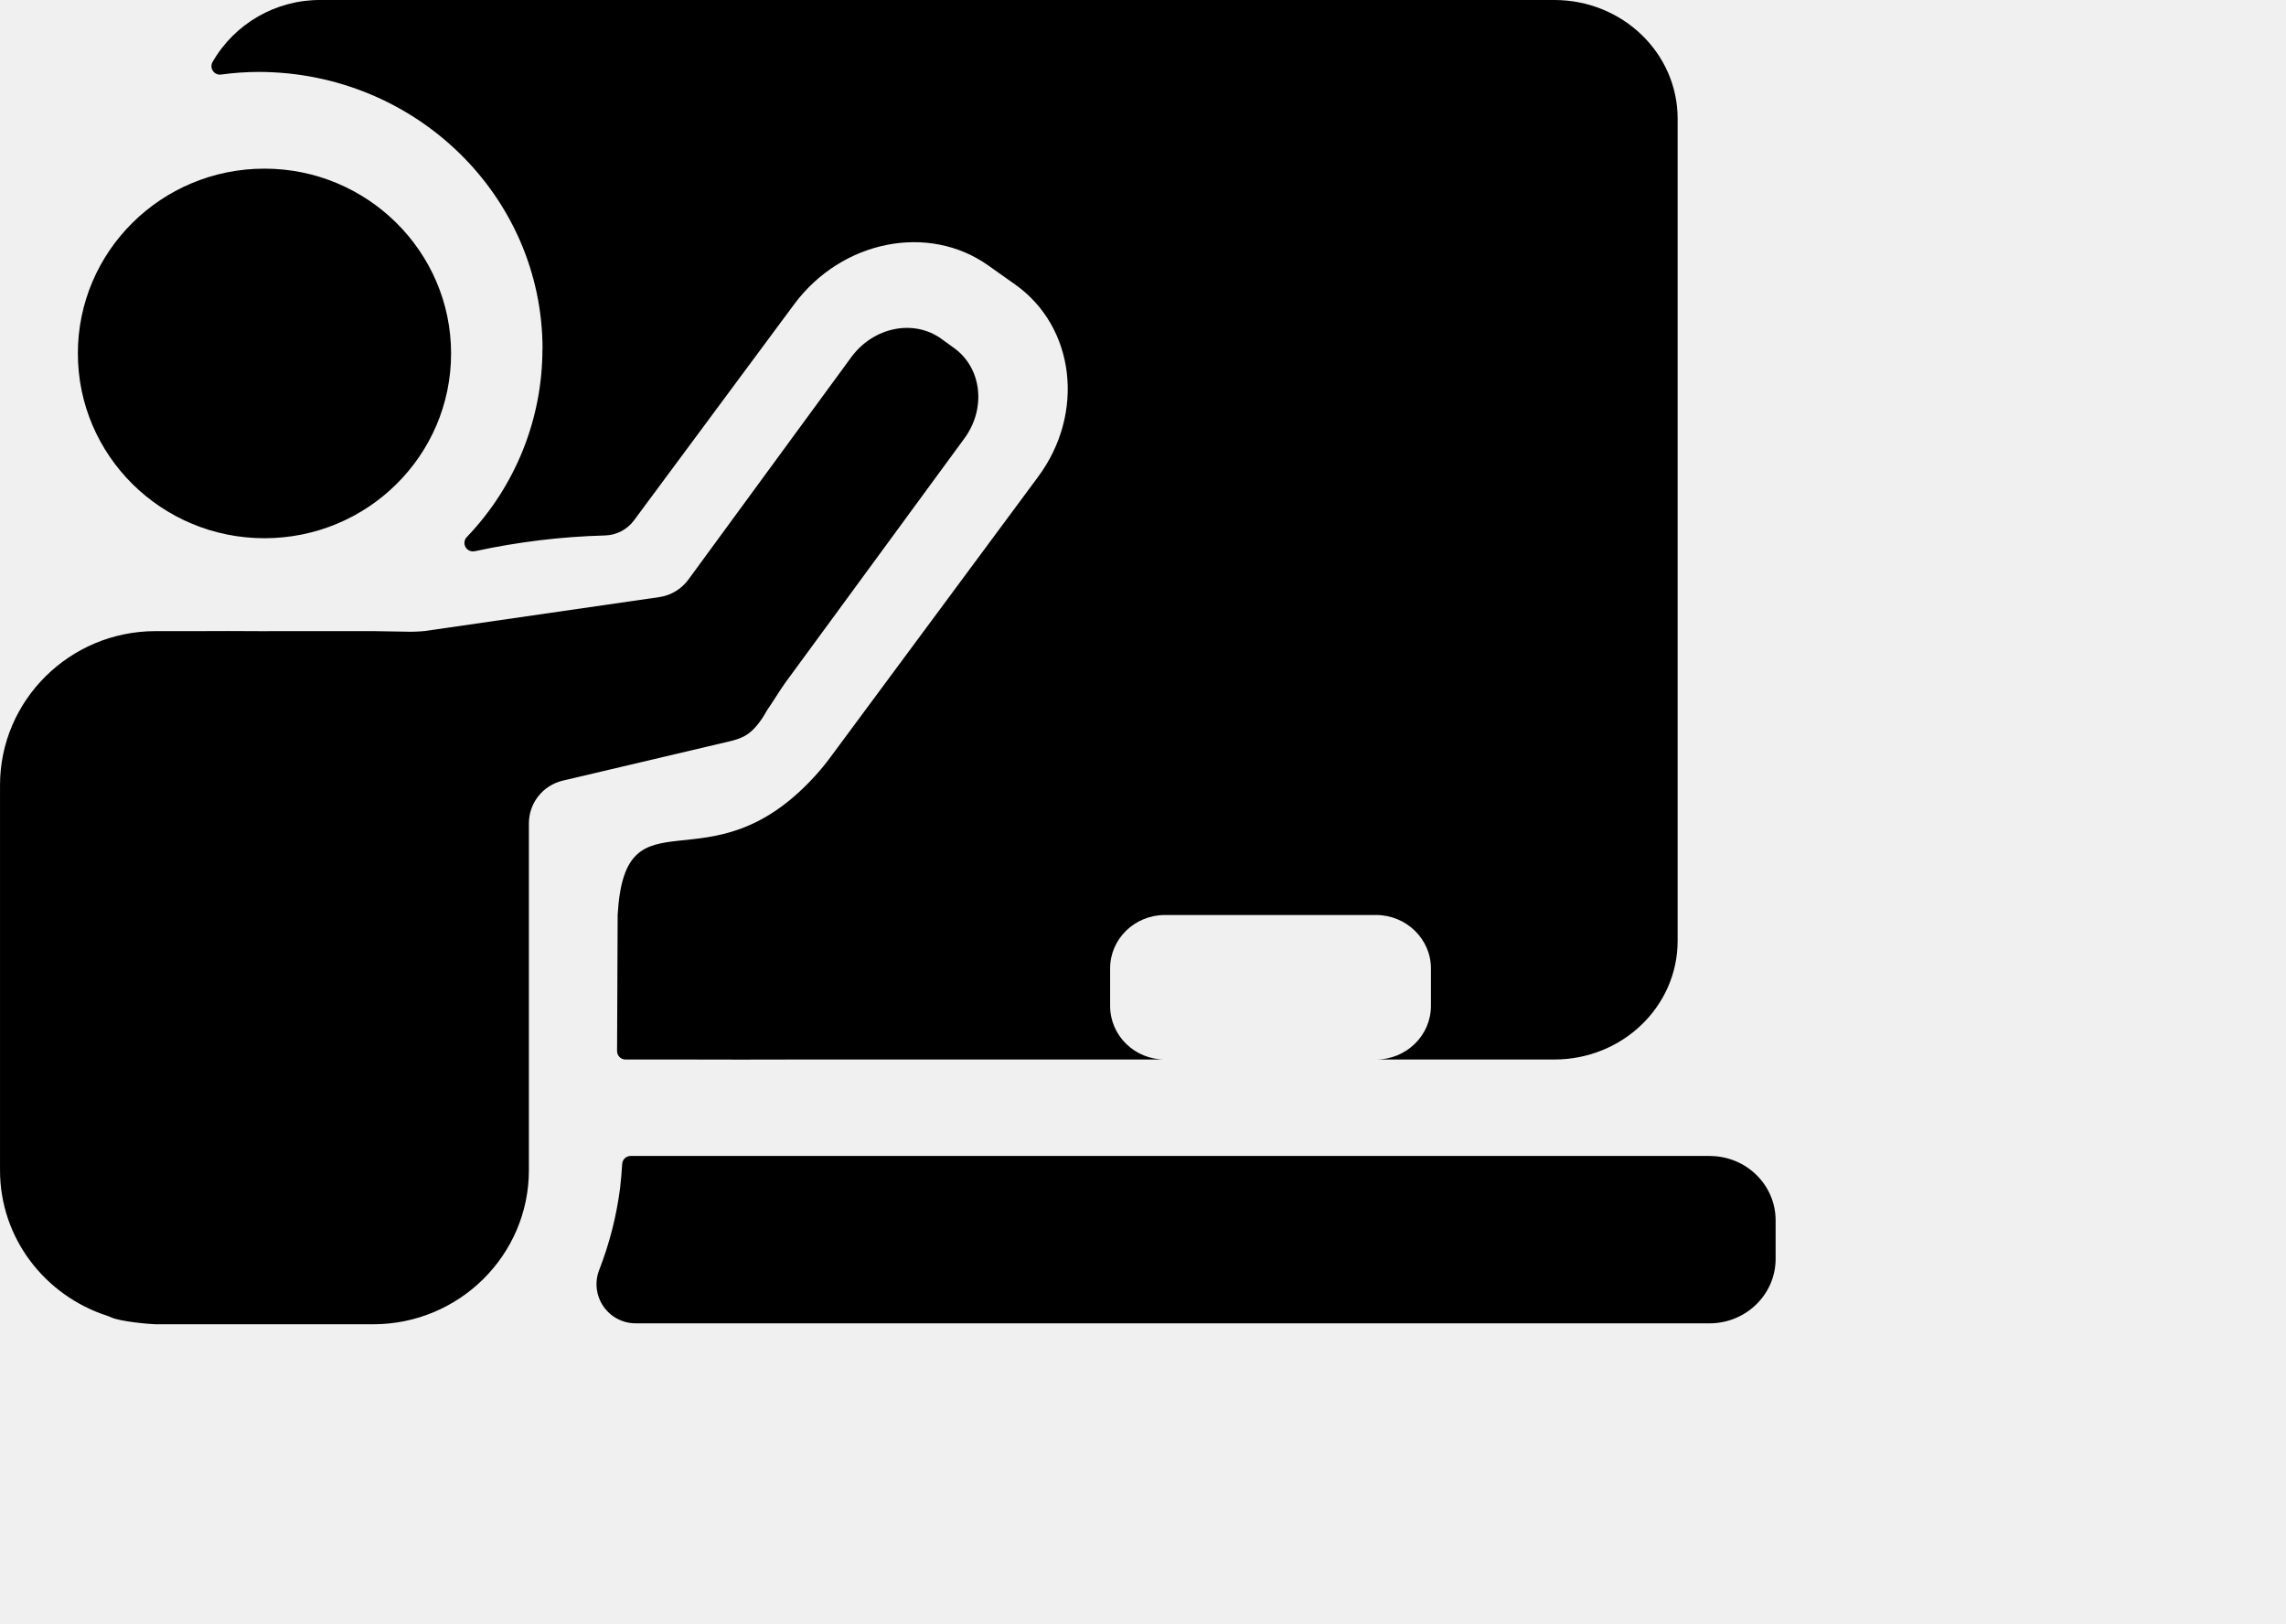
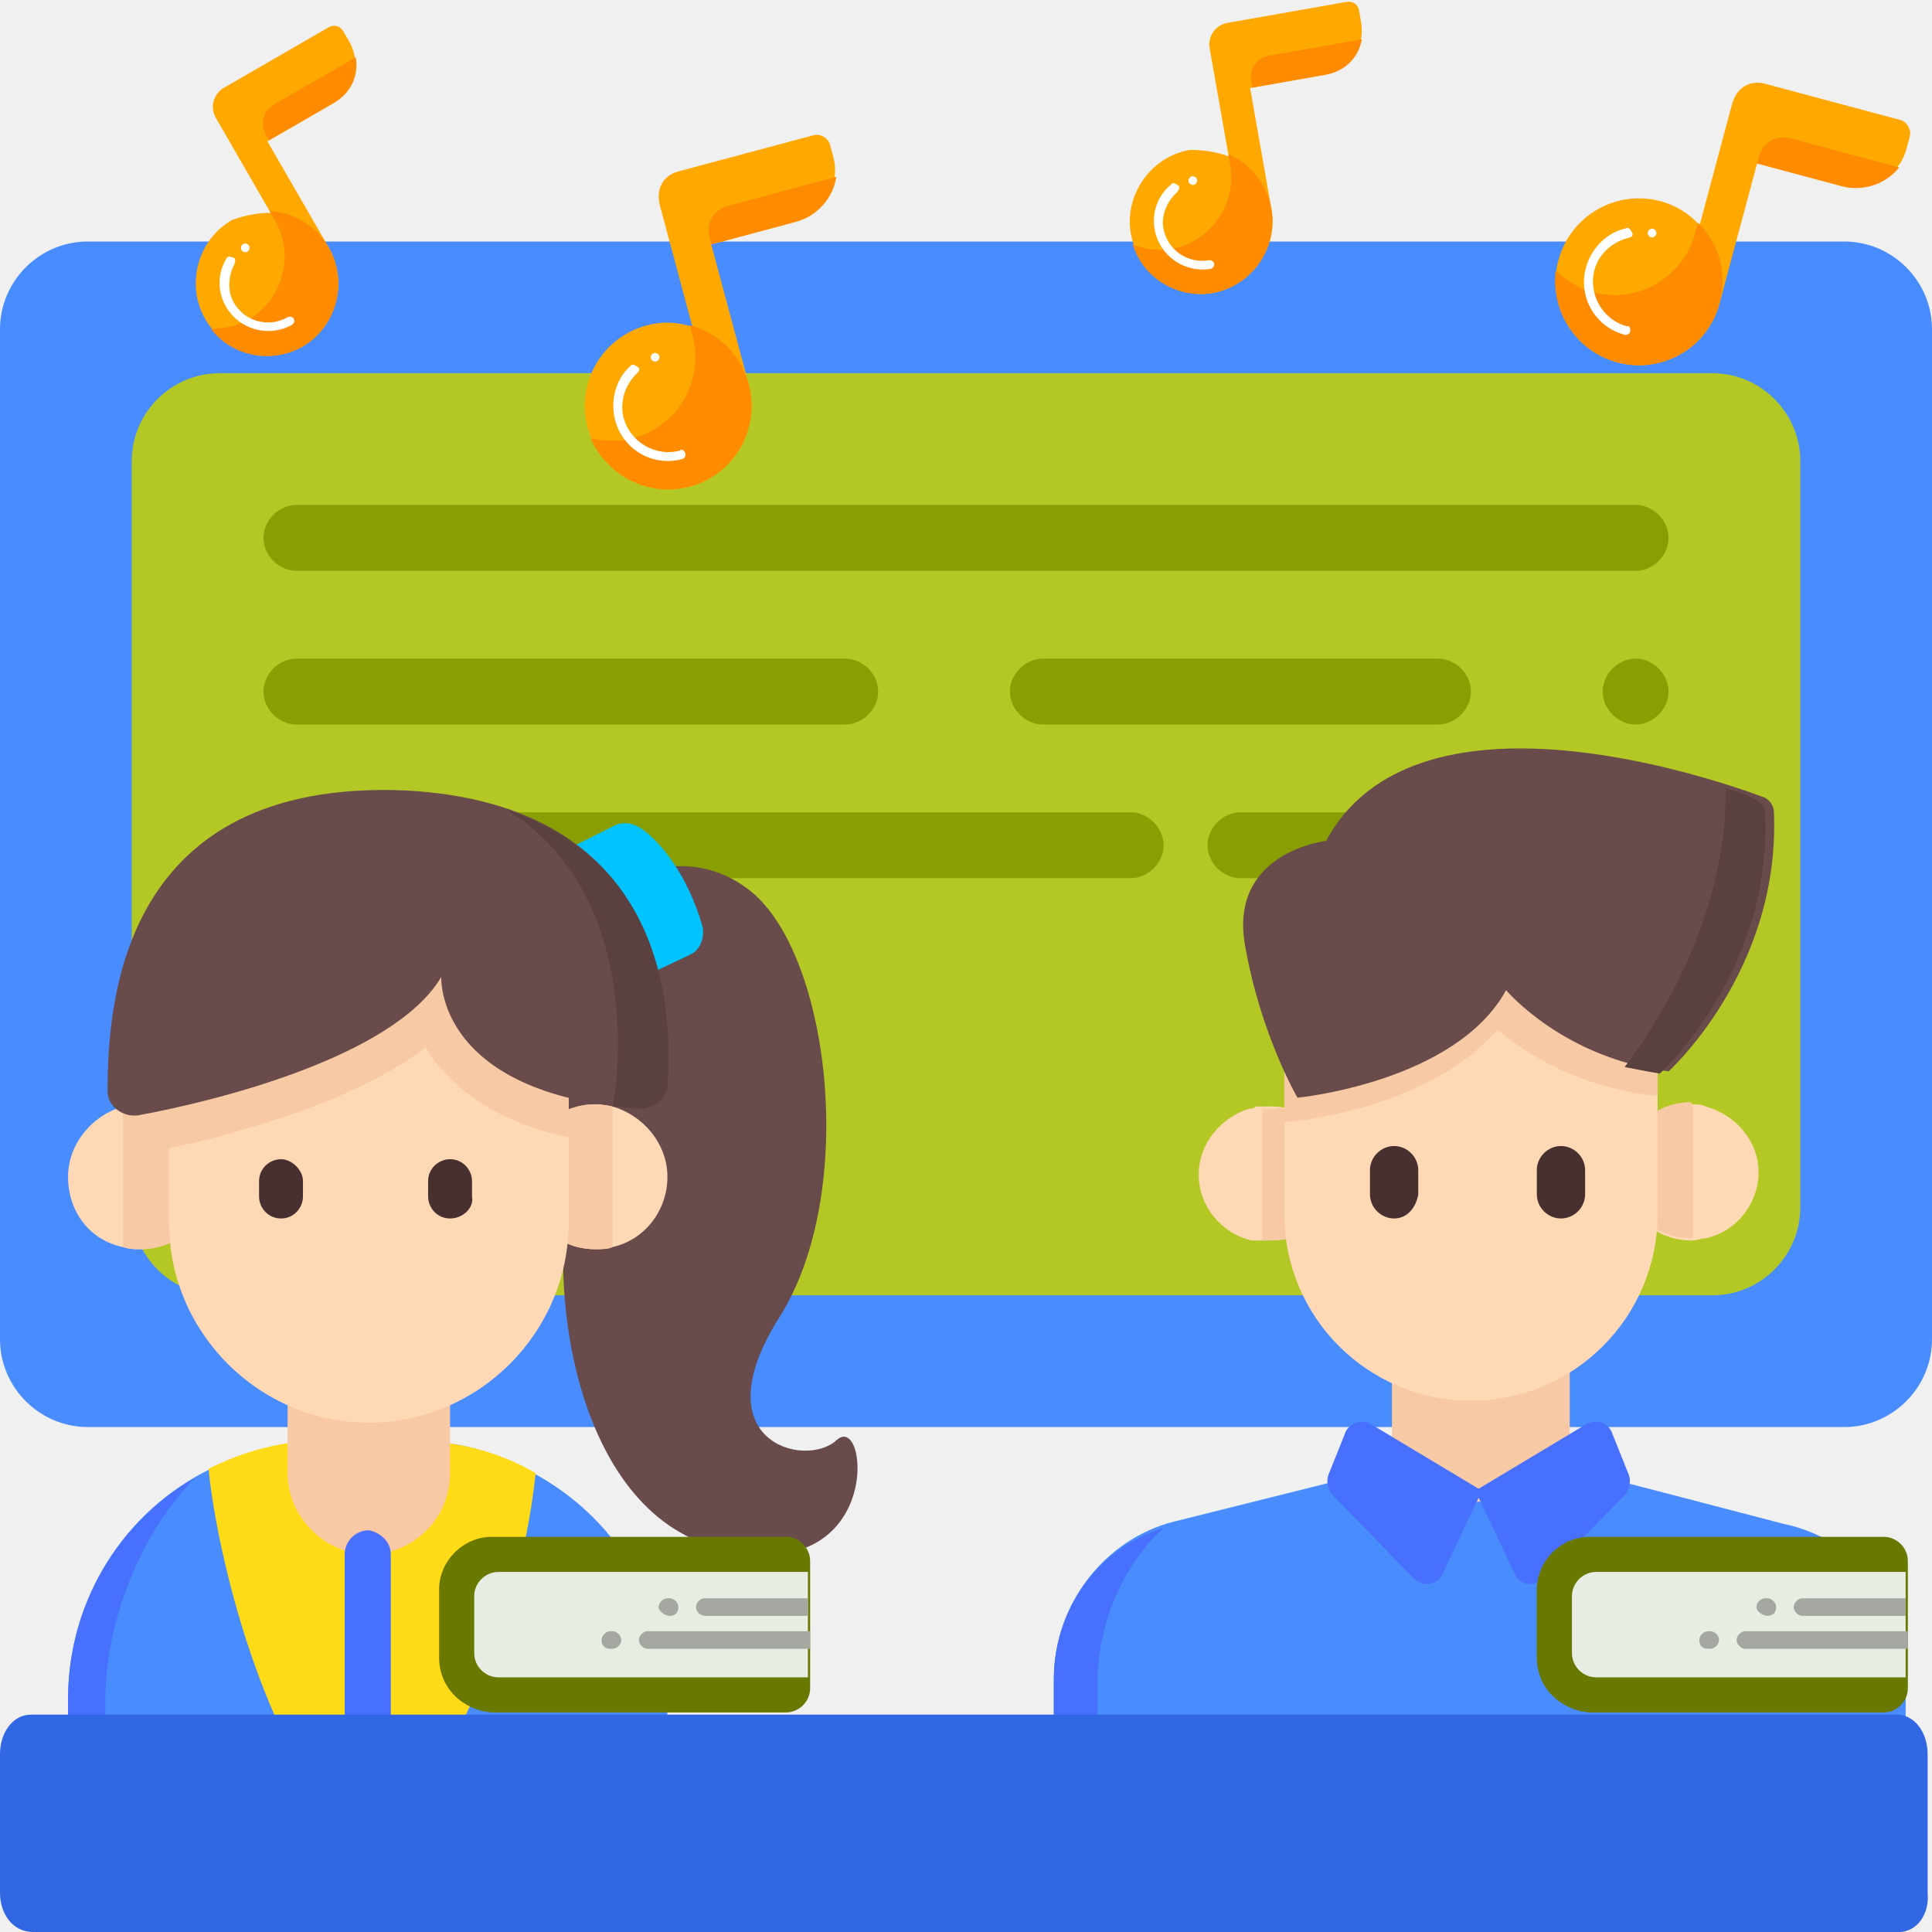
- <svg xmlns="http://www.w3.org/2000/svg" t="1787286617636" class="icon" viewBox="0 0 1442 1024" version="1.1" p-id="1695" width="281.641" height="200">
-   <path d="M1078.407 729.156H397.8a5.376 5.376 0 0 0-5.341 5.121c-0.29 5.132-0.755 10.276-1.347 15.409a218.81 218.81 0 0 1-13.11 51.3 24.698 24.698 0 0 0 22.945 33.755h677.46c22.875 0 41.651-18.184 41.651-40.641v-24.28c0-22.48-18.579-40.641-41.651-40.641z m-594.517-281.211c1.579-2.102 9.661-14.875 11.24-16.976l113.214-154.435c13.934-18.973 10.95-44.577-6.642-57.095l-7.826-5.666c-17.592-12.715-42.963-7.431-56.897 11.53l-102.821 140.385a27.705 27.705 0 0 1-18.393 10.973L267.854 398.05a95.61 95.61 0 0 1-12.773 0.383l-19.426-0.325H173.637c-5.806 0.093-9.742 0-15.026 0-13.295 0-16.349-0.151-34.011 0H98.161c-54.168 0-98.153 43.613-98.153 97.19v242.846c0 43.091 28.472 79.134 67.638 91.848a21.11 21.11 0 0 1 2.555 1.01c5.539 2.613 24.675 4.32 27.961 4.32h137.308c54.168 0 98.153-43.602 98.153-97.178v-218.764a27.705 27.705 0 0 1 21.354-26.962l106.27-25.035q0.987-0.232 1.962-0.534c5.121-1.591 12.215-3.484 20.68-18.904m-317.057-108.441c65.118 0 117.707-52.253 117.707-116.535S231.696 106.376 166.833 106.376c-65.118 0-117.719 52.253-117.719 116.546s52.601 116.581 117.719 116.581m175.336-119.275a171.353 171.353 0 0 1-47.77 118.59 5.341 5.341 0 0 0 5.016 8.871h0.197a442.161 442.161 0 0 1 81.944-9.928 23.479 23.479 0 0 0 18.37-9.533l101.091-136.367c29.923-40.281 84.661-51.231 122.41-24.385l16.999 12.03c37.75 26.788 44.194 81.282 14.282 121.423L524.077 477.299a151.265 151.265 0 0 1-10.218 12.459c-67.243 73.56-119.531 5.423-124.245 87.297v0.325l-0.372 85.59a5.341 5.341 0 0 0 5.341 5.365h42.336c20.483 0.151 40.281 0 61.205 0h236.739c-19.159 0-34.603-15.095-34.603-33.825v-23.665c0-18.579 15.444-33.674 34.603-33.674H868.015c18.973 0 34.614 15.095 34.614 33.674v23.653c0 18.579-15.455 33.825-34.614 33.825h112.436c42.963 0 77.798-33.43 77.798-74.884V74.885c0-41.454-34.835-74.884-77.798-74.884H202.225a78.054 78.054 0 0 0-68.172 39.131 5.341 5.341 0 0 0 5.399 7.896 174.082 174.082 0 0 1 23.862-1.66c98.699 0.197 178.913 78.216 178.913 174.802" p-id="1696" />
+ <svg xmlns="http://www.w3.org/2000/svg" t="1787295780792" class="icon" viewBox="0 0 1024 1024" version="1.1" p-id="4660" width="200" height="200">
+   <path d="M46.545 128h930.909c25.6 0 46.545 20.945 46.545 46.545v535.273c0 25.6-20.945 46.545-46.545 46.545H46.545c-25.6 0-46.545-20.945-46.545-46.545V174.545c0-25.6 20.945-46.545 46.545-46.545z" fill="#488CFE" p-id="4661" />
+   <path d="M116.364 197.818h791.273c25.6 0 46.545 20.945 46.545 46.545v395.636c0 25.6-20.945 46.545-46.545 46.545H116.364c-25.6 0-46.545-20.945-46.545-46.545V244.364c0-25.6 20.945-46.545 46.545-46.545z" fill="#B3C825" p-id="4662" />
+   <path d="M157.091 267.636h709.818c9.309 0 17.455 8.145 17.455 17.455s-8.145 17.455-17.455 17.455h-709.818c-9.309 0-17.455-8.145-17.455-17.455s8.145-17.455 17.455-17.455zM157.091 430.545h442.182c9.309 0 17.455 8.145 17.455 17.455s-8.145 17.455-17.455 17.455h-442.182c-9.309 0-17.455-8.145-17.455-17.455s8.145-17.455 17.455-17.455zM157.091 349.091h290.909c9.309 0 17.455 8.145 17.455 17.455s-8.145 17.455-17.455 17.455h-290.909c-9.309 0-17.455-8.145-17.455-17.455s8.145-17.455 17.455-17.455zM552.727 349.091h209.455c9.309 0 17.455 8.145 17.455 17.455s-8.145 17.455-17.455 17.455h-209.455c-9.309 0-17.455-8.145-17.455-17.455s8.145-17.455 17.455-17.455zM657.455 430.545h209.455c9.309 0 17.455 8.145 17.455 17.455s-8.145 17.455-17.455 17.455h-209.455c-9.309 0-17.455-8.145-17.455-17.455s8.145-17.455 17.455-17.455zM866.909 349.091c9.309 0 17.455 8.145 17.455 17.455s-8.145 17.455-17.455 17.455-17.455-8.145-17.455-17.455 8.145-17.455 17.455-17.455z" fill="#899E02" p-id="4663" />
+   <path d="M1010.036 890.182V965.818c0 5.818-4.655 9.309-9.309 9.309H567.855c-4.655 0-9.309-4.655-9.309-9.309v-75.636c0-39.564 26.764-74.473 64-83.782l116.364-29.091h89.6l62.836 16.291 53.527 13.964c39.564 8.145 65.164 41.891 65.164 82.618z" fill="#488CFE" p-id="4664" />
+   <path d="M616.727 809.891c-22.109 19.782-34.909 52.364-34.909 80.291v82.618h-13.964c-4.655 0-9.309-4.655-9.309-9.309v-73.309c0-37.236 23.273-69.818 58.182-80.291z" fill="#4870FE" p-id="4665" />
+   <path d="M737.745 708.655h94.255v87.273h-94.255z" fill="#F7C9A4" p-id="4666" />
+   <path d="M932.073 621.382c0 16.291-11.636 31.418-27.927 34.909-2.327 0-4.655 1.164-6.982 1.164H896c-19.782 0-36.073-16.291-36.073-36.073 0-19.782 16.291-36.073 36.073-36.073h1.164c2.327 0 4.655 0 6.982 1.164 16.291 4.655 27.927 18.618 27.927 34.909z" fill="#FFD9B6" p-id="4667" />
+   <path d="M897.164 585.309v70.982H896c-19.782 0-36.073-16.291-36.073-36.073 0-19.782 16.291-36.073 36.073-36.073l1.164 1.164z" fill="#F7C9A4" p-id="4668" />
+   <path d="M707.491 621.382c0 19.782-16.291 36.073-36.073 36.073H663.273c-15.127-3.491-27.927-17.455-27.927-34.909 0-16.291 11.636-30.255 26.764-34.909 1.164 0 2.327 0 3.491-1.164h5.818c20.945-1.164 36.073 15.127 36.073 34.909z" fill="#FFD9B6" p-id="4669" />
+   <path d="M710.982 621.382c0 19.782-16.291 36.073-36.073 36.073h-5.818v-69.818h5.818c20.945-2.327 36.073 13.964 36.073 33.745z" fill="#F7C9A4" p-id="4670" />
+   <path d="M878.545 518.982v124.509c0 54.691-44.218 98.909-98.909 98.909s-98.909-44.218-98.909-98.909V518.982h197.818z" fill="#FFD9B6" p-id="4671" />
+   <path d="M738.909 645.818c-6.982 0-12.8-5.818-12.8-12.8v-12.8c0-6.982 5.818-12.8 12.8-12.8 6.982 0 12.8 5.818 12.8 12.8v12.8c-1.164 6.982-5.818 12.8-12.8 12.8zM827.345 645.818c-6.982 0-12.8-5.818-12.8-12.8v-12.8c0-6.982 5.818-12.8 12.8-12.8 6.982 0 12.8 5.818 12.8 12.8v12.8c0 6.982-5.818 12.8-12.8 12.8z" fill="#493030" p-id="4672" />
+   <path d="M878.545 518.982v61.673h-2.327c-39.564-4.655-67.491-22.109-82.618-34.909-36.073 41.891-108.218 48.873-111.709 48.873h-1.164v-76.8h197.818v1.164z" fill="#F7C9A4" p-id="4673" />
+   <path d="M643.491 929.745v44.218h-17.455v-44.218c0-4.655 3.491-8.145 8.145-8.145 4.655 0 9.309 3.491 9.309 8.145zM944.873 929.745v44.218h-17.455v-44.218c0-4.655 3.491-8.145 8.145-8.145 5.818 0 9.309 3.491 9.309 8.145zM727.273 755.2l58.182 34.909-20.945 44.218c-2.327 5.818-10.473 6.982-15.127 2.327l-43.055-44.218c-2.327-2.327-3.491-6.982-2.327-10.473l9.309-23.273c2.327-4.655 9.309-6.982 13.964-3.491z" fill="#4870FE" p-id="4674" />
+   <path d="M840.145 755.2l-58.182 34.909 20.945 44.218c2.327 5.818 10.473 6.982 15.127 2.327l43.055-44.218c2.327-2.327 3.491-6.982 2.327-10.473l-9.309-23.273c-2.327-4.655-8.145-6.982-13.964-3.491z" fill="#4870FE" p-id="4675" />
+   <path d="M687.709 581.818s83.782-8.145 110.545-57.018c0 0 30.255 36.073 86.109 43.055 0 0 59.345-53.527 55.855-137.309 0-3.491-2.327-6.982-5.818-8.145-31.418-11.636-185.018-62.836-231.564 23.273 0 0-51.2 5.818-43.055 54.691 8.145 47.709 27.927 81.455 27.927 81.455z" fill="#694B4B" p-id="4676" />
+   <path d="M879.709 569.018c-6.982-1.164-12.8-2.327-18.618-3.491 11.636-15.127 54.691-75.636 53.527-147.782 6.982 2.327 11.636 3.491 15.127 5.818 3.491 1.164 5.818 4.655 5.818 8.145 3.491 83.782-55.855 137.309-55.855 137.309z" fill="#5B4040" p-id="4677" />
+   <path d="M306.036 479.418s50.036-40.727 91.927-6.982 57.018 159.418 15.127 225.745c-41.891 66.327 13.964 80.291 30.255 65.164 17.455-16.291 25.6 80.291-62.836 57.018-76.8-19.782-91.927-141.964-76.8-198.982 2.327-9.309-17.455-45.382-13.964-51.2 26.764-37.236 31.418-80.291 16.291-90.764z" fill="#694B4B" p-id="4678" />
+   <path d="M304.873 448l20.945-10.473c4.655-2.327 10.473-1.164 15.127 2.327 9.309 6.982 23.273 23.273 31.418 51.2 1.164 5.818-1.164 12.8-6.982 15.127l-22.109 10.473-38.4-68.655z" fill="#00C3FF" p-id="4679" />
+   <path d="M353.745 900.655v59.345c0 6.982-5.818 12.8-12.8 12.8H48.873c-6.982 0-12.8-5.818-12.8-12.8v-59.345c0-53.527 30.255-100.073 75.636-122.182 18.618-9.309 39.564-15.127 61.673-15.127h43.055c24.436 0 46.545 5.818 66.327 17.455 43.055 23.273 70.982 67.491 70.982 119.855z" fill="#488CFE" p-id="4680" />
+   <path d="M36.073 900.655v59.345c0 6.982 5.818 12.8 12.8 12.8h6.982v-72.145c0-40.727 18.618-88.436 47.709-117.527-40.727 23.273-67.491 67.491-67.491 117.527z" fill="#4870FE" p-id="4681" />
+   <path d="M283.927 780.8c-10.473 95.418-53.527 162.909-76.8 192h-23.273c-48.873-57.018-69.818-157.091-73.309-194.327 18.618-9.309 39.564-15.127 61.673-15.127h43.055c25.6 0 48.873 5.818 68.655 17.455z" fill="#FFDB17" p-id="4682" />
+   <path d="M195.491 823.855c-23.273 0-43.055-19.782-43.055-43.055v-66.327h86.109v66.327c0 24.436-19.782 43.055-43.055 43.055z" fill="#F7C9A4" p-id="4683" />
+   <path d="M353.745 623.709c0 18.618-12.8 33.745-29.091 37.236-2.327 1.164-5.818 1.164-9.309 1.164-20.945 0-38.4-17.455-38.4-38.4 0-20.945 17.455-38.4 38.4-38.4 3.491 0 5.818 0 9.309 1.164 16.291 4.655 29.091 19.782 29.091 37.236z" fill="#FFD9B6" p-id="4684" />
+   <path d="M324.655 586.473V660.945c-2.327 1.164-5.818 1.164-9.309 1.164-20.945 0-38.4-17.455-38.4-38.4 0-20.945 17.455-38.4 38.4-38.4 3.491 0 6.982 1.164 9.309 1.164z" fill="#F7C9A4" p-id="4685" />
+   <path d="M112.873 623.709c0 20.945-17.455 38.4-38.4 38.4-3.491 0-5.818 0-9.309-1.164-17.455-3.491-29.091-18.618-29.091-37.236 0-17.455 12.8-32.582 29.091-37.236 3.491-1.164 5.818-1.164 9.309-1.164 20.945 0 38.4 17.455 38.4 38.4z" fill="#FFD9B6" p-id="4686" />
+   <path d="M112.873 623.709c0 20.945-17.455 38.4-38.4 38.4-3.491 0-5.818 0-9.309-1.164V586.473c3.491-1.164 5.818-1.164 9.309-1.164 20.945 0 38.4 17.455 38.4 38.4z" fill="#F7C9A4" p-id="4687" />
+   <path d="M301.382 514.327v133.818c0 58.182-47.709 105.891-105.891 105.891s-105.891-47.709-105.891-105.891V514.327h211.782z" fill="#FFD9B6" p-id="4688" />
+   <path d="M148.945 645.818c-6.982 0-11.636-5.818-11.636-11.636v-8.145c0-6.982 5.818-11.636 11.636-11.636s11.636 5.818 11.636 11.636v8.145c0 5.818-4.655 11.636-11.636 11.636zM238.545 645.818c-6.982 0-11.636-5.818-11.636-11.636v-8.145c0-6.982 5.818-11.636 11.636-11.636 6.982 0 11.636 5.818 11.636 11.636v8.145c1.164 5.818-4.655 11.636-11.636 11.636z" fill="#493030" p-id="4689" />
+   <path d="M301.382 514.327v88.436c-27.927-5.818-50.036-17.455-65.164-33.745-4.655-4.655-8.145-9.309-10.473-13.964-19.782 15.127-48.873 29.091-87.273 40.727-18.618 5.818-36.073 10.473-50.036 12.8v-94.255h212.945z" fill="#F7C9A4" p-id="4690" />
+   <path d="M73.309 591.127c38.4-6.982 134.982-30.255 160.582-73.309 0 0-3.491 61.673 104.727 69.818 6.982 0 13.964-4.655 13.964-11.636 4.655-38.4 2.327-150.109-138.473-157.091-148.945-5.818-157.091 110.545-157.091 159.418 0 8.145 8.145 13.964 16.291 12.8z" fill="#694B4B" p-id="4691" />
+   <path d="M338.618 587.636c-4.655 0-9.309-1.164-13.964-1.164 2.327-9.309 17.455-111.709-55.855-157.091 87.273 29.091 87.273 114.036 84.945 146.618-1.164 6.982-8.145 11.636-15.127 11.636z" fill="#5B4040" p-id="4692" />
+   <path d="M308.364 940.218v32.582h-24.436v-32.582c0-6.982 5.818-12.8 12.8-12.8 5.818 0 11.636 5.818 11.636 12.8zM101.236 940.218v32.582H76.8v-32.582c0-6.982 5.818-12.8 12.8-12.8s11.636 5.818 11.636 12.8zM207.127 823.855v147.782h-24.436V823.855c0-6.982 5.818-12.8 12.8-12.8 5.818 1.164 11.636 5.818 11.636 12.8z" fill="#4870FE" p-id="4693" />
+   <path d="M1006.545 1024h-989.091C6.982 1024 0 1014.691 0 1003.055v-73.309c0-11.636 6.982-20.945 16.291-20.945h989.091c9.309 0 16.291 9.309 16.291 20.945v73.309c1.164 11.636-5.818 20.945-15.127 20.945z" fill="#3167E2" p-id="4694" />
+   <path d="M1011.2 827.345v67.491c0 6.982-5.818 12.8-12.8 12.8H842.473c-15.127-1.164-27.927-12.8-27.927-29.091v-36.073c0-15.127 12.8-27.927 27.927-27.927h155.927c6.982 0 12.8 5.818 12.8 12.8z" fill="#697900" p-id="4695" />
+   <path d="M1010.036 889.018H845.964c-6.982 0-12.8-5.818-12.8-12.8v-30.255c0-6.982 5.818-12.8 12.8-12.8h164.073v55.855z" fill="#E7EDE2" p-id="4696" />
+   <path d="M911.127 869.236c0 2.327-2.327 4.655-4.655 4.655h-1.164c-2.327 0-4.655-1.164-4.655-4.655 0-2.327 2.327-4.655 4.655-4.655h1.164c2.327 0 4.655 2.327 4.655 4.655z m25.6-12.8c3.491 0 4.655-2.327 4.655-4.655s-2.327-4.655-4.655-4.655h-1.164c-2.327 0-4.655 2.327-4.655 4.655s3.491 4.655 5.818 4.655z m73.309-9.309h-54.691c-2.327 0-4.655 2.327-4.655 4.655s2.327 4.655 4.655 4.655h54.691v-9.309c1.164 0 1.164 0 0 0z m-84.945 17.455c-2.327 0-4.655 2.327-4.655 4.655s2.327 4.655 4.655 4.655h86.109v-9.309h-86.109z" fill="#A5A8A0" p-id="4697" />
+   <path d="M429.382 827.345v67.491c0 6.982-5.818 12.8-12.8 12.8H260.655c-15.127-1.164-27.927-12.8-27.927-29.091v-36.073c0-15.127 12.8-27.927 27.927-27.927h155.927c6.982 0 12.8 5.818 12.8 12.8z" fill="#697900" p-id="4698" />
+   <path d="M428.218 889.018H264.145c-6.982 0-12.8-5.818-12.8-12.8v-30.255c0-6.982 5.818-12.8 12.8-12.8h164.073v55.855z" fill="#E7EDE2" p-id="4699" />
+   <path d="M329.309 869.236c0 2.327-2.327 4.655-4.655 4.655h-1.164c-2.327 0-4.655-1.164-4.655-4.655 0-2.327 2.327-4.655 4.655-4.655h1.164c2.327 0 4.655 2.327 4.655 4.655z m25.6-12.8c3.491 0 4.655-2.327 4.655-4.655s-2.327-4.655-4.655-4.655h-1.164c-2.327 0-4.655 2.327-4.655 4.655s3.491 4.655 5.818 4.655z m73.309-9.309h-54.691c-2.327 0-4.655 2.327-4.655 4.655s2.327 4.655 4.655 4.655h54.691v-9.309c1.164 0 1.164 0 0 0z m-84.945 17.455c-2.327 0-4.655 2.327-4.655 4.655s2.327 4.655 4.655 4.655h86.109v-9.309h-86.109z" fill="#A5A8A0" p-id="4700" />
+   <path d="M182.016 16.675l2.909 5.039c6.982 12.102 3.142 26.403-8.937 33.385l-34.269 19.782 32 55.424 0.582 1.001c10.473 18.153 4.084 41.984-14.057 52.457-17.129 9.891-40.972 3.503-51.444-14.639s-4.084-41.972 14.057-52.445c6.633-2.49 13.847-3.956 20.62-3.84l-16.291-28.23-12.8-22.167c-3.491-6.051-0.78-12.986 4.259-15.895l5.039-2.909 50.385-29.091c3.025-1.745 6.202-0.896 7.948 2.129z" fill="#FFA800" p-id="4701" />
+   <path d="M174.313 131.305c10.473 18.153 4.073 41.984-14.068 52.457-16.116 9.309-37.213 5.364-48.535-9.6 6.784 0.116 13.999-1.361 20.038-4.852 18.153-10.473 24.529-34.316 14.057-52.445l-2.909-5.039c12.567 0.815 24.436 7.389 31.418 19.479zM145.233 55.389c-6.051 3.491-7.168 10.857-4.259 15.895l1.745 3.025 34.257-19.782c9.076-5.236 13.219-14.348 11.59-24.157l-43.334 25.018z" fill="#FF8B00" p-id="4702" />
+   <path d="M155.706 168.913a2.502 2.502 0 0 1-0.849 3.188 25.833 25.833 0 0 1-34.967-9.379 24.948 24.948 0 0 1 0.023-25.542c0.431-1.594 2.013-1.164 3.607-0.733 1.594 0.419 1.164 2.013 0.733 3.607-3.293 5.935-3.828 14.301-0.337 20.34a20.864 20.864 0 0 0 28.614 7.68 2.502 2.502 0 0 1 3.177 0.838z m-24.553-35.537a2.502 2.502 0 0 0 0.849-3.177 2.502 2.502 0 0 0-3.177-0.849 2.502 2.502 0 0 0-0.849 3.177c0.582 1.012 2.176 1.431 3.177 0.849z" fill="#FFFFFF" p-id="4703" />
+   <path d="M439.889 76.567l1.804 6.749c3.91 14.604-5.132 30.278-19.747 34.188l-44.963 12.055 19.281 71.936 0.593 2.246a44.195 44.195 0 0 1-31.267 54.156c-23.599 6.319-47.825-7.668-54.156-31.267s7.668-47.825 31.267-54.156a41.961 41.961 0 0 1 24.285 0.721l-9.937-37.097-7.215-26.973c-2.42-8.995 1.699-16.116 9.565-18.223l6.749-1.815 65.187-17.455c3.375-0.908 7.645 1.559 8.553 4.934z" fill="#FFA800" p-id="4704" />
+   <path d="M396.858 203.741a44.195 44.195 0 0 1-31.267 54.156c-21.353 5.725-43.555-5.201-52.643-25.647 7.645 1.559 14.988 2.001 22.854-0.105a44.195 44.195 0 0 0 31.267-54.156l-1.501-5.62c15.593 4.259 27.078 15.639 31.302 31.372z m-10.903-94.662c-7.866 2.106-11.985 9.239-9.879 17.105l0.908 3.375 44.963-12.055a29.393 29.393 0 0 0 21.329-23.785l-57.321 15.36z" fill="#FF8B00" p-id="4705" />
+   <path d="M363.322 240.431a2.502 2.502 0 0 1-1.641 2.851 28.812 28.812 0 0 1-35.631-20.573c-2.711-10.112 0.198-21.737 7.983-28.637 0.826-1.431 2.257-0.605 3.677 0.221 1.42 0.815 1.722 1.943-0.221 3.677-6.668 6.598-9.053 15.674-6.947 23.54 3.316 12.358 16.442 20.887 29.929 17.28 0.826-1.431 2.56 0.524 2.851 1.641z m-15.5-48.849a2.502 2.502 0 0 0 1.652-2.851 2.502 2.502 0 0 0-2.851-1.641 2.502 2.502 0 0 0-1.652 2.851 2.502 2.502 0 0 0 2.851 1.641z" fill="#FFFFFF" p-id="4706" />
+   <path d="M720.349 5.725l1.001 5.737c2.432 13.754-6.063 25.879-19.817 28.311l-38.959 6.865 11.113 63.023 0.198 1.152c3.642 20.631-10.519 40.844-31.151 44.486-19.479 3.433-39.703-10.729-43.334-31.348-3.642-20.631 10.519-40.844 31.151-44.486 7.075-0.07 14.348 1.012 20.689 3.433l-5.655-32.081-4.445-25.216a11.66 11.66 0 0 1 9.425-13.475l5.737-1.012 57.297-10.1c3.444-0.605 6.132 1.28 6.749 4.713z" fill="#FFA800" p-id="4707" />
+   <path d="M673.885 110.813c3.642 20.631-10.519 40.844-31.151 44.486-18.339 3.235-36.806-7.692-42.321-25.623 6.33 2.432 13.615 3.503 20.48 2.292 20.631-3.631 34.793-23.855 31.151-44.486l-1.001-5.725a38.679 38.679 0 0 1 22.842 29.056z m-1.338-81.292c-6.865 1.21-10.449 7.75-9.437 13.475l0.605 3.444 38.959-6.865c10.321-1.827 17.338-8.972 19.153-18.746l-49.28 8.692z" fill="#FF8B00" p-id="4708" />
+   <path d="M643.549 139.788a2.502 2.502 0 0 1-1.885 2.7 25.833 25.833 0 0 1-29.661-20.759 24.948 24.948 0 0 1 8.762-24.006c0.954-1.338 2.292-0.396 3.642 0.547 1.35 0.931 0.407 2.292-0.535 3.642-5.12 4.445-8.495 12.125-7.284 19.002a20.864 20.864 0 0 0 24.262 16.989 2.502 2.502 0 0 1 2.7 1.885z m-10.915-41.786a2.502 2.502 0 0 0 1.885-2.7 2.502 2.502 0 0 0-2.7-1.885 2.502 2.502 0 0 0-1.885 2.7c0.209 1.14 1.548 2.095 2.7 1.885z" fill="#FFFFFF" p-id="4709" />
+   <path d="M1012.259 72.18l-1.804 6.749c-3.921 14.604-19.596 23.657-34.211 19.747l-44.951-12.055-19.281 71.936-0.593 2.246c-6.33 23.61-30.557 37.597-54.156 31.267s-37.597-30.545-31.267-54.156a44.195 44.195 0 0 1 54.156-31.267c7.866 2.118 15.127 6.47 20.666 12.777l9.937-37.097 7.226-26.973c2.409-8.995 9.542-13.103 17.408-10.996l6.749 1.804 65.187 17.466c3.375 0.908 5.841 5.178 4.934 8.553z" fill="#FFA800" p-id="4710" />
+   <path d="M911.418 160.815a44.195 44.195 0 0 1-54.156 31.255c-21.364-5.713-35.13-26.275-32.78-48.524 5.841 5.167 11.985 9.228 19.852 11.334a44.195 44.195 0 0 0 54.156-31.267l1.513-5.62c11.369 11.485 15.628 27.078 11.404 42.822z m37.876-87.436c-7.866-2.106-14.988 2.001-17.105 9.879l-0.896 3.375 44.951 12.044a29.393 29.393 0 0 0 30.371-9.937l-57.321-15.36z" fill="#FF8B00" p-id="4711" />
+   <path d="M864.023 175.825a2.502 2.502 0 0 1-2.851 1.629 28.812 28.812 0 0 1-20.573-35.619c2.711-10.124 11.055-18.735 21.236-20.817 1.431-0.815 2.257 0.605 3.072 2.036 0.815 1.42 0.524 2.548-2.025 3.06-9.076 2.397-15.674 9.053-17.78 16.919-3.316 12.369 3.782 26.321 17.28 29.929 1.42-0.815 1.943 1.734 1.629 2.851z m11.008-50.06c1.117 0.291 2.548-0.524 2.839-1.652s-0.512-2.548-1.629-2.851a2.502 2.502 0 0 0-2.863 1.652 2.502 2.502 0 0 0 1.652 2.851z" fill="#FFFFFF" p-id="4712" />
</svg>
